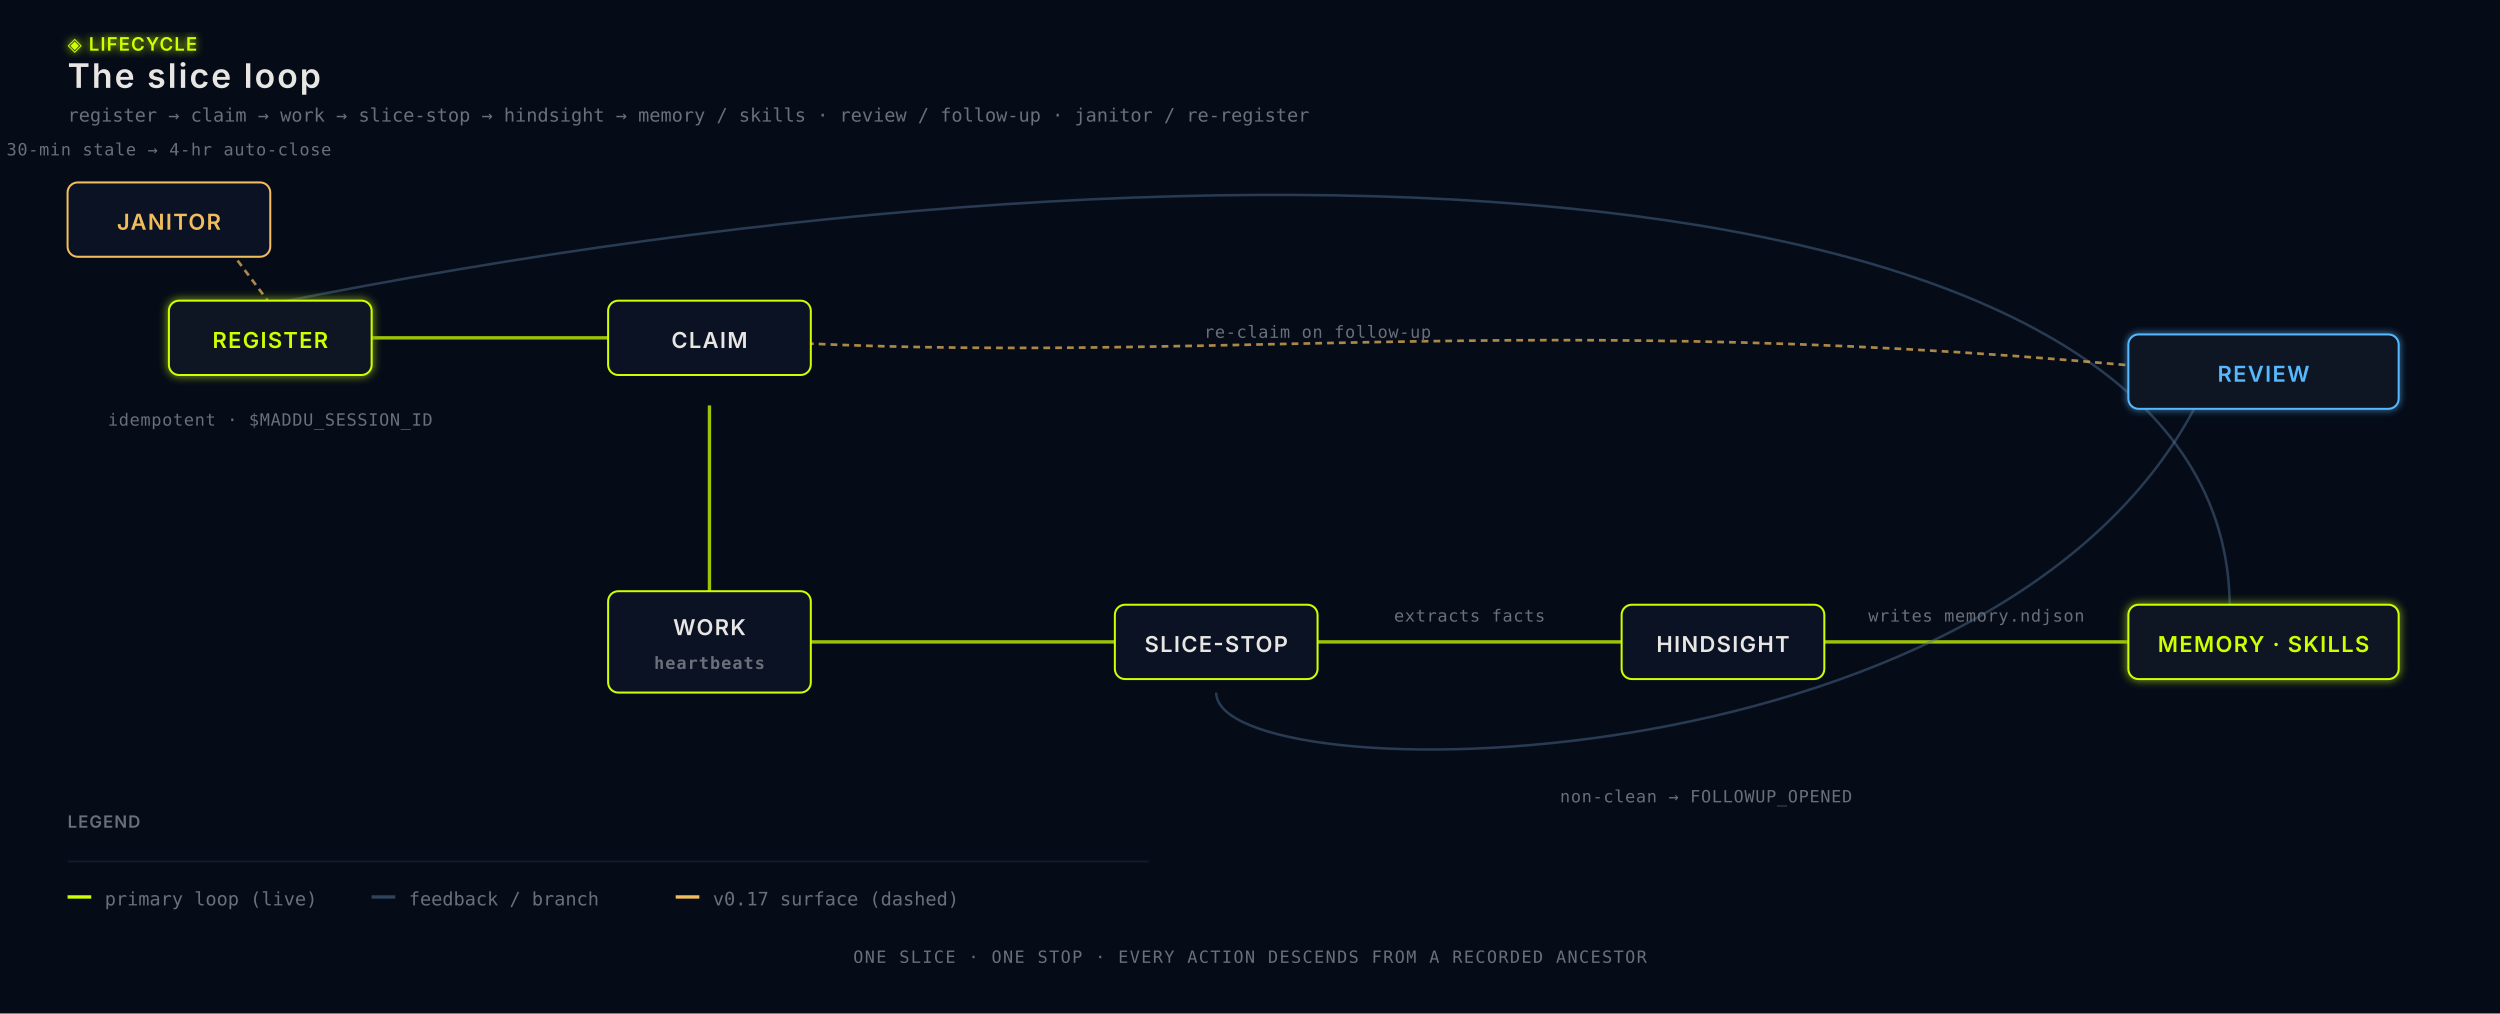
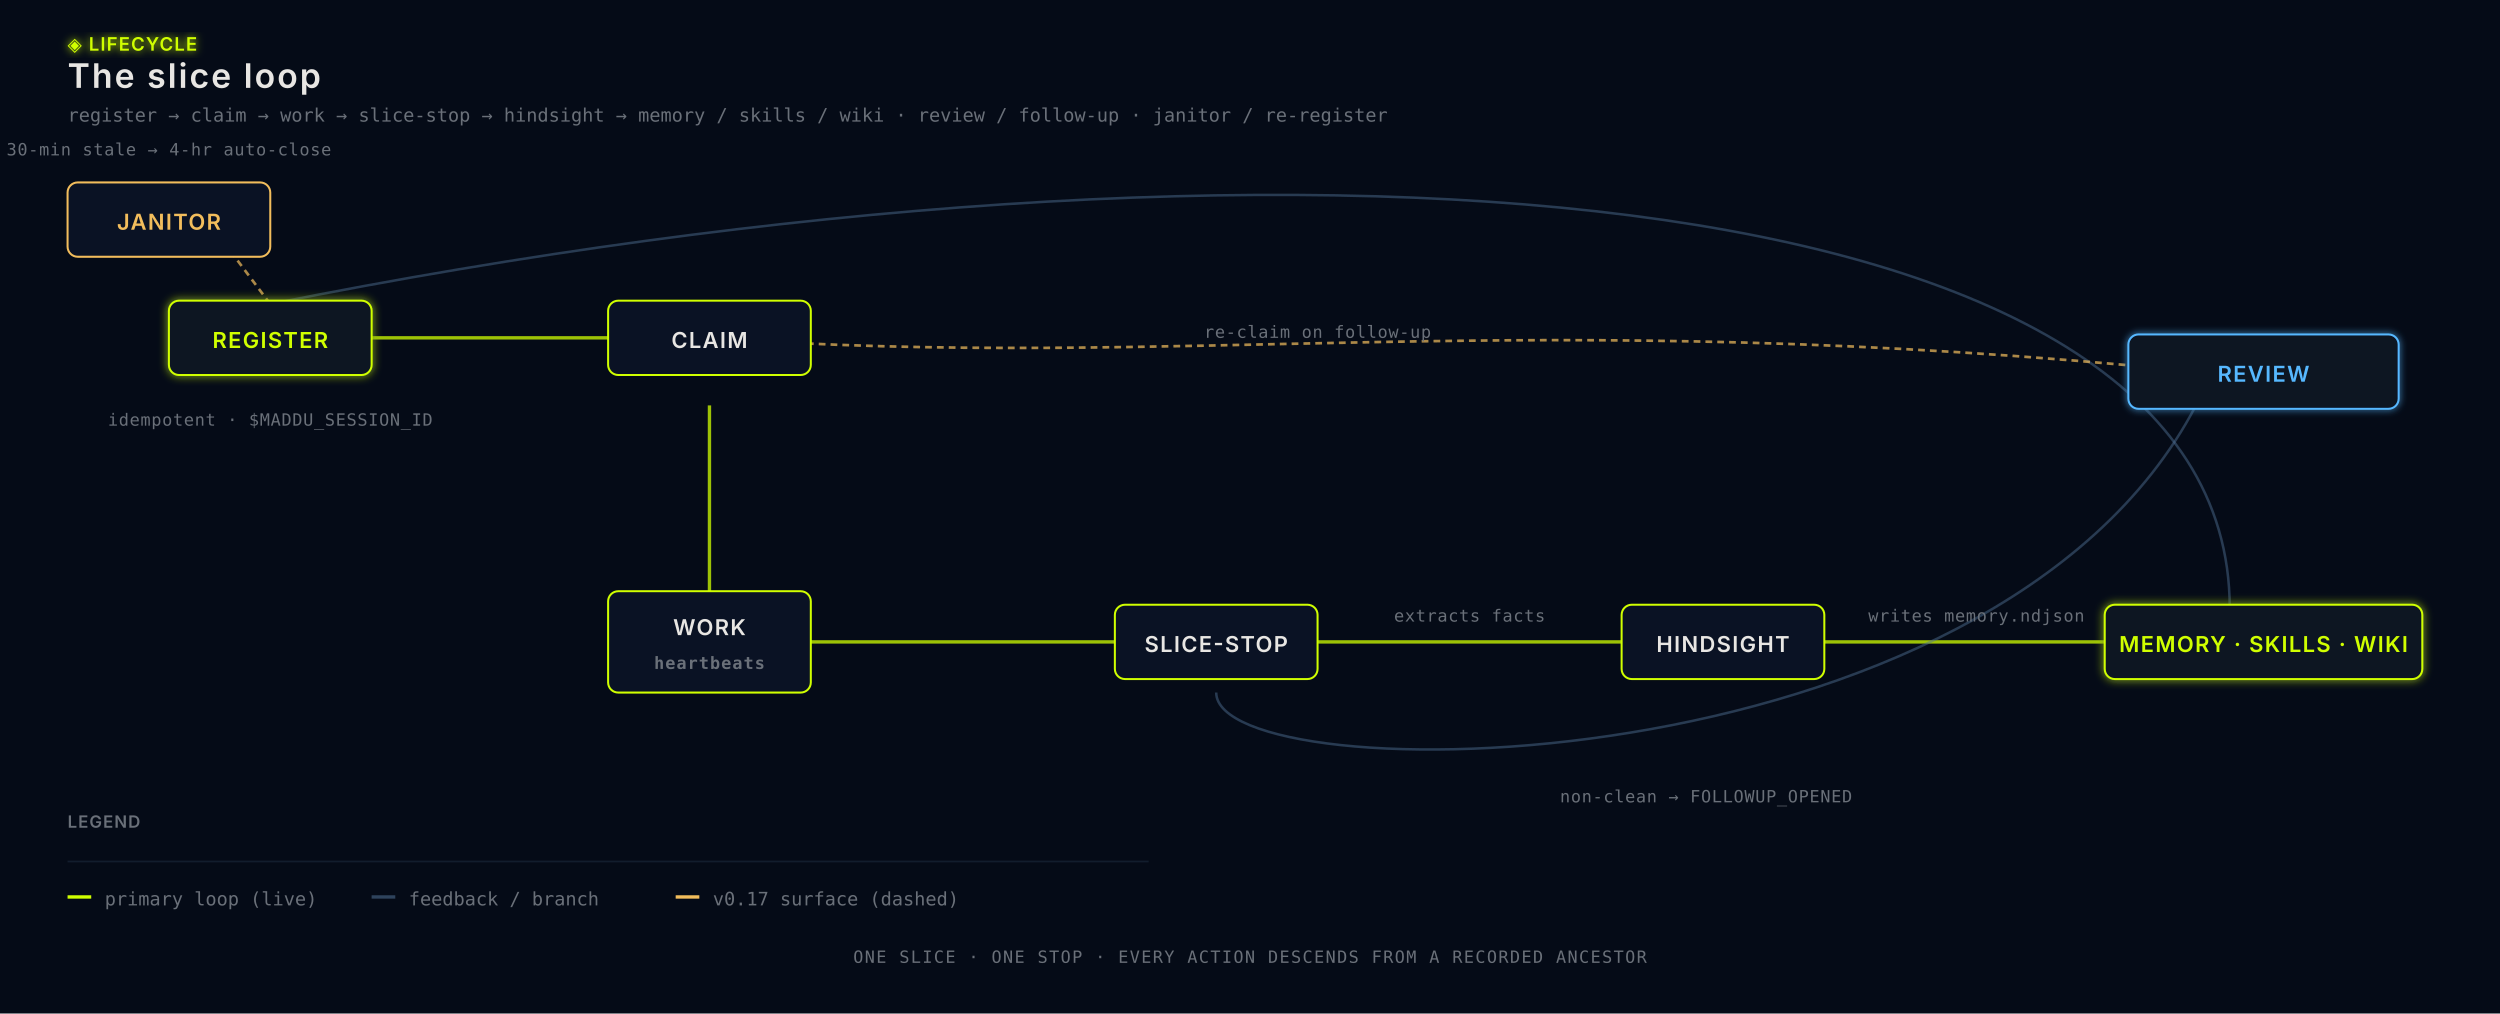
<svg xmlns="http://www.w3.org/2000/svg" viewBox="0 0 1480 600" width="100%" preserveAspectRatio="xMidYMid meet" role="img" aria-label="Máddu slice lifecycle">
  <defs>
    <style>
      .canvas    { fill: #050B17; }
      .node-rect { fill: #0A1224; stroke: #D0FF00; stroke-width: 1.2; }
      .node-rect.boss   { stroke: #56B8FF; }
      .node-rect.warm   { stroke: #F2BD5C; }
      .edge      { fill: none; stroke: rgba(80,113,149,0.55); stroke-width: 1.5; opacity: 0.85; }
      .edge.live { stroke: #D0FF00; stroke-width: 2; opacity: 0.75; }
      .edge.warm { stroke: #F2BD5C; stroke-width: 1.6; opacity: 0.7; stroke-dasharray: 4 3; }
      .cond-b    { font-family: 'IBM Plex Sans Condensed','Inter','Helvetica Neue',sans-serif; font-weight: 600; letter-spacing: 0.06em; }
      .mono      { font-family: 'IBM Plex Mono','JetBrains Mono','Consolas',monospace; }
    </style>
    <filter id="glow-lime" x="-30%" y="-30%" width="160%" height="160%">
      <feGaussianBlur stdDeviation="2.4" result="b" />
      <feMerge>
        <feMergeNode in="b" />
        <feMergeNode in="SourceGraphic" />
      </feMerge>
    </filter>
    <filter id="glow-cyan" x="-30%" y="-30%" width="160%" height="160%">
      <feGaussianBlur stdDeviation="2.2" result="b" />
      <feMerge>
        <feMergeNode in="b" />
        <feMergeNode in="SourceGraphic" />
      </feMerge>
    </filter>
  </defs>
  <rect class="canvas" width="1480" height="600" />
  <g transform="translate(40,30)">
    <text x="0" y="0" class="cond-b" fill="#D0FF00" font-size="11" letter-spacing="0.14em" filter="url(#glow-lime)">◈ LIFECYCLE</text>
    <text x="0" y="22" class="cond-b" fill="#E8E6E3" font-size="20">The slice loop</text>
-     <text x="0" y="42" class="mono" fill="#6a7079" font-size="11">register → claim → work → slice-stop → hindsight → memory / skills · review / follow-up · janitor / re-register</text>
+     <text x="0" y="42" class="mono" fill="#6a7079" font-size="11">register → claim → work → slice-stop → hindsight → memory / skills / wiki · review / follow-up · janitor / re-register</text>
  </g>
  <g>
    <path d="M 220 200 C 290 200, 290 200, 360 200" class="edge live" />
    <path d="M 420 240 C 420 280, 420 310, 420 350" class="edge live" />
    <path d="M 480 380 C 540 380, 600 380, 660 380" class="edge live" />
    <path d="M 780 380 C 840 380, 900 380, 960 380" class="edge live" />
    <path d="M 1080 380 C 1140 380, 1200 380, 1260 380" class="edge live" />
    <path d="M 1320 360 C 1320 100, 760 60, 160 180" class="edge" />
    <path d="M 720 410 C 720 470, 1180 470, 1300 240" class="edge" />
    <path d="M 1300 220 C 900 180, 700 220, 420 200" class="edge warm" />
    <path d="M 100 130 C 100 100, 100 100, 160 180" class="edge warm" />
  </g>
  <g class="cond-b" font-size="13" text-anchor="middle">
    <g transform="translate(100,178)">
      <rect class="node-rect" width="120" height="44" rx="6" filter="url(#glow-lime)" />
      <text x="60" y="28" fill="#D0FF00">REGISTER</text>
    </g>
    <g transform="translate(360,178)">
      <rect class="node-rect" width="120" height="44" rx="6" />
      <text x="60" y="28" fill="#E8E6E3">CLAIM</text>
    </g>
    <g transform="translate(360,350)">
      <rect class="node-rect" width="120" height="60" rx="6" />
      <text x="60" y="26" fill="#E8E6E3">WORK</text>
      <text x="60" y="46" class="mono" font-size="10" fill="#6a7079">heartbeats</text>
    </g>
    <g transform="translate(660,358)">
      <rect class="node-rect" width="120" height="44" rx="6" />
      <text x="60" y="28" fill="#E8E6E3">SLICE-STOP</text>
    </g>
    <g transform="translate(960,358)">
      <rect class="node-rect" width="120" height="44" rx="6" />
      <text x="60" y="28" fill="#E8E6E3">HINDSIGHT</text>
    </g>
-     <g transform="translate(1260,358)">
-       <rect class="node-rect" width="160" height="44" rx="6" filter="url(#glow-lime)" />
-       <text x="80" y="28" fill="#D0FF00">MEMORY · SKILLS</text>
+     <g transform="translate(1246,358)">
+       <rect class="node-rect" width="188" height="44" rx="6" filter="url(#glow-lime)" />
+       <text x="94" y="28" fill="#D0FF00">MEMORY · SKILLS · WIKI</text>
    </g>
    <g transform="translate(1260,198)">
      <rect class="node-rect boss" width="160" height="44" rx="6" filter="url(#glow-cyan)" />
      <text x="80" y="28" fill="#56B8FF">REVIEW</text>
    </g>
    <g transform="translate(40,108)">
      <rect class="node-rect warm" width="120" height="44" rx="6" />
      <text x="60" y="28" fill="#F2BD5C">JANITOR</text>
    </g>
  </g>
  <g class="mono" font-size="10" letter-spacing="0.04em" fill="#6a7079">
    <text x="160" y="252" text-anchor="middle">idempotent · $MADDU_SESSION_ID</text>
    <text x="870" y="368" text-anchor="middle">extracts facts</text>
    <text x="1170" y="368" text-anchor="middle">writes memory.ndjson</text>
    <text x="1010" y="475" text-anchor="middle">non-clean → FOLLOWUP_OPENED</text>
    <text x="780" y="200" text-anchor="middle">re-claim on follow-up</text>
    <text x="100" y="92" text-anchor="middle">30-min stale → 4-hr auto-close</text>
  </g>
  <g transform="translate(40,490)">
    <text x="0" y="0" class="cond-b" fill="#6a7079" font-size="10" letter-spacing="0.10em">LEGEND</text>
    <line x1="0" y1="20" x2="640" y2="20" stroke="rgba(80,113,149,0.18)" stroke-width="1" />
    <g transform="translate(0,40)">
      <rect width="14" height="2" fill="#D0FF00" />
      <text x="22" y="6" class="mono" fill="#6a7079" font-size="11">primary loop (live)</text>
    </g>
    <g transform="translate(180,40)">
      <rect width="14" height="2" fill="rgba(80,113,149,0.55)" />
      <text x="22" y="6" class="mono" fill="#6a7079" font-size="11">feedback / branch</text>
    </g>
    <g transform="translate(360,40)">
      <rect width="14" height="2" fill="#F2BD5C" />
      <text x="22" y="6" class="mono" fill="#6a7079" font-size="11">v0.17 surface (dashed)</text>
    </g>
  </g>
  <g transform="translate(740,570)">
    <text x="0" y="0" class="mono" fill="#6a7079" font-size="10" text-anchor="middle" letter-spacing="0.08em">ONE SLICE · ONE STOP · EVERY ACTION DESCENDS FROM A RECORDED ANCESTOR</text>
  </g>
</svg>
